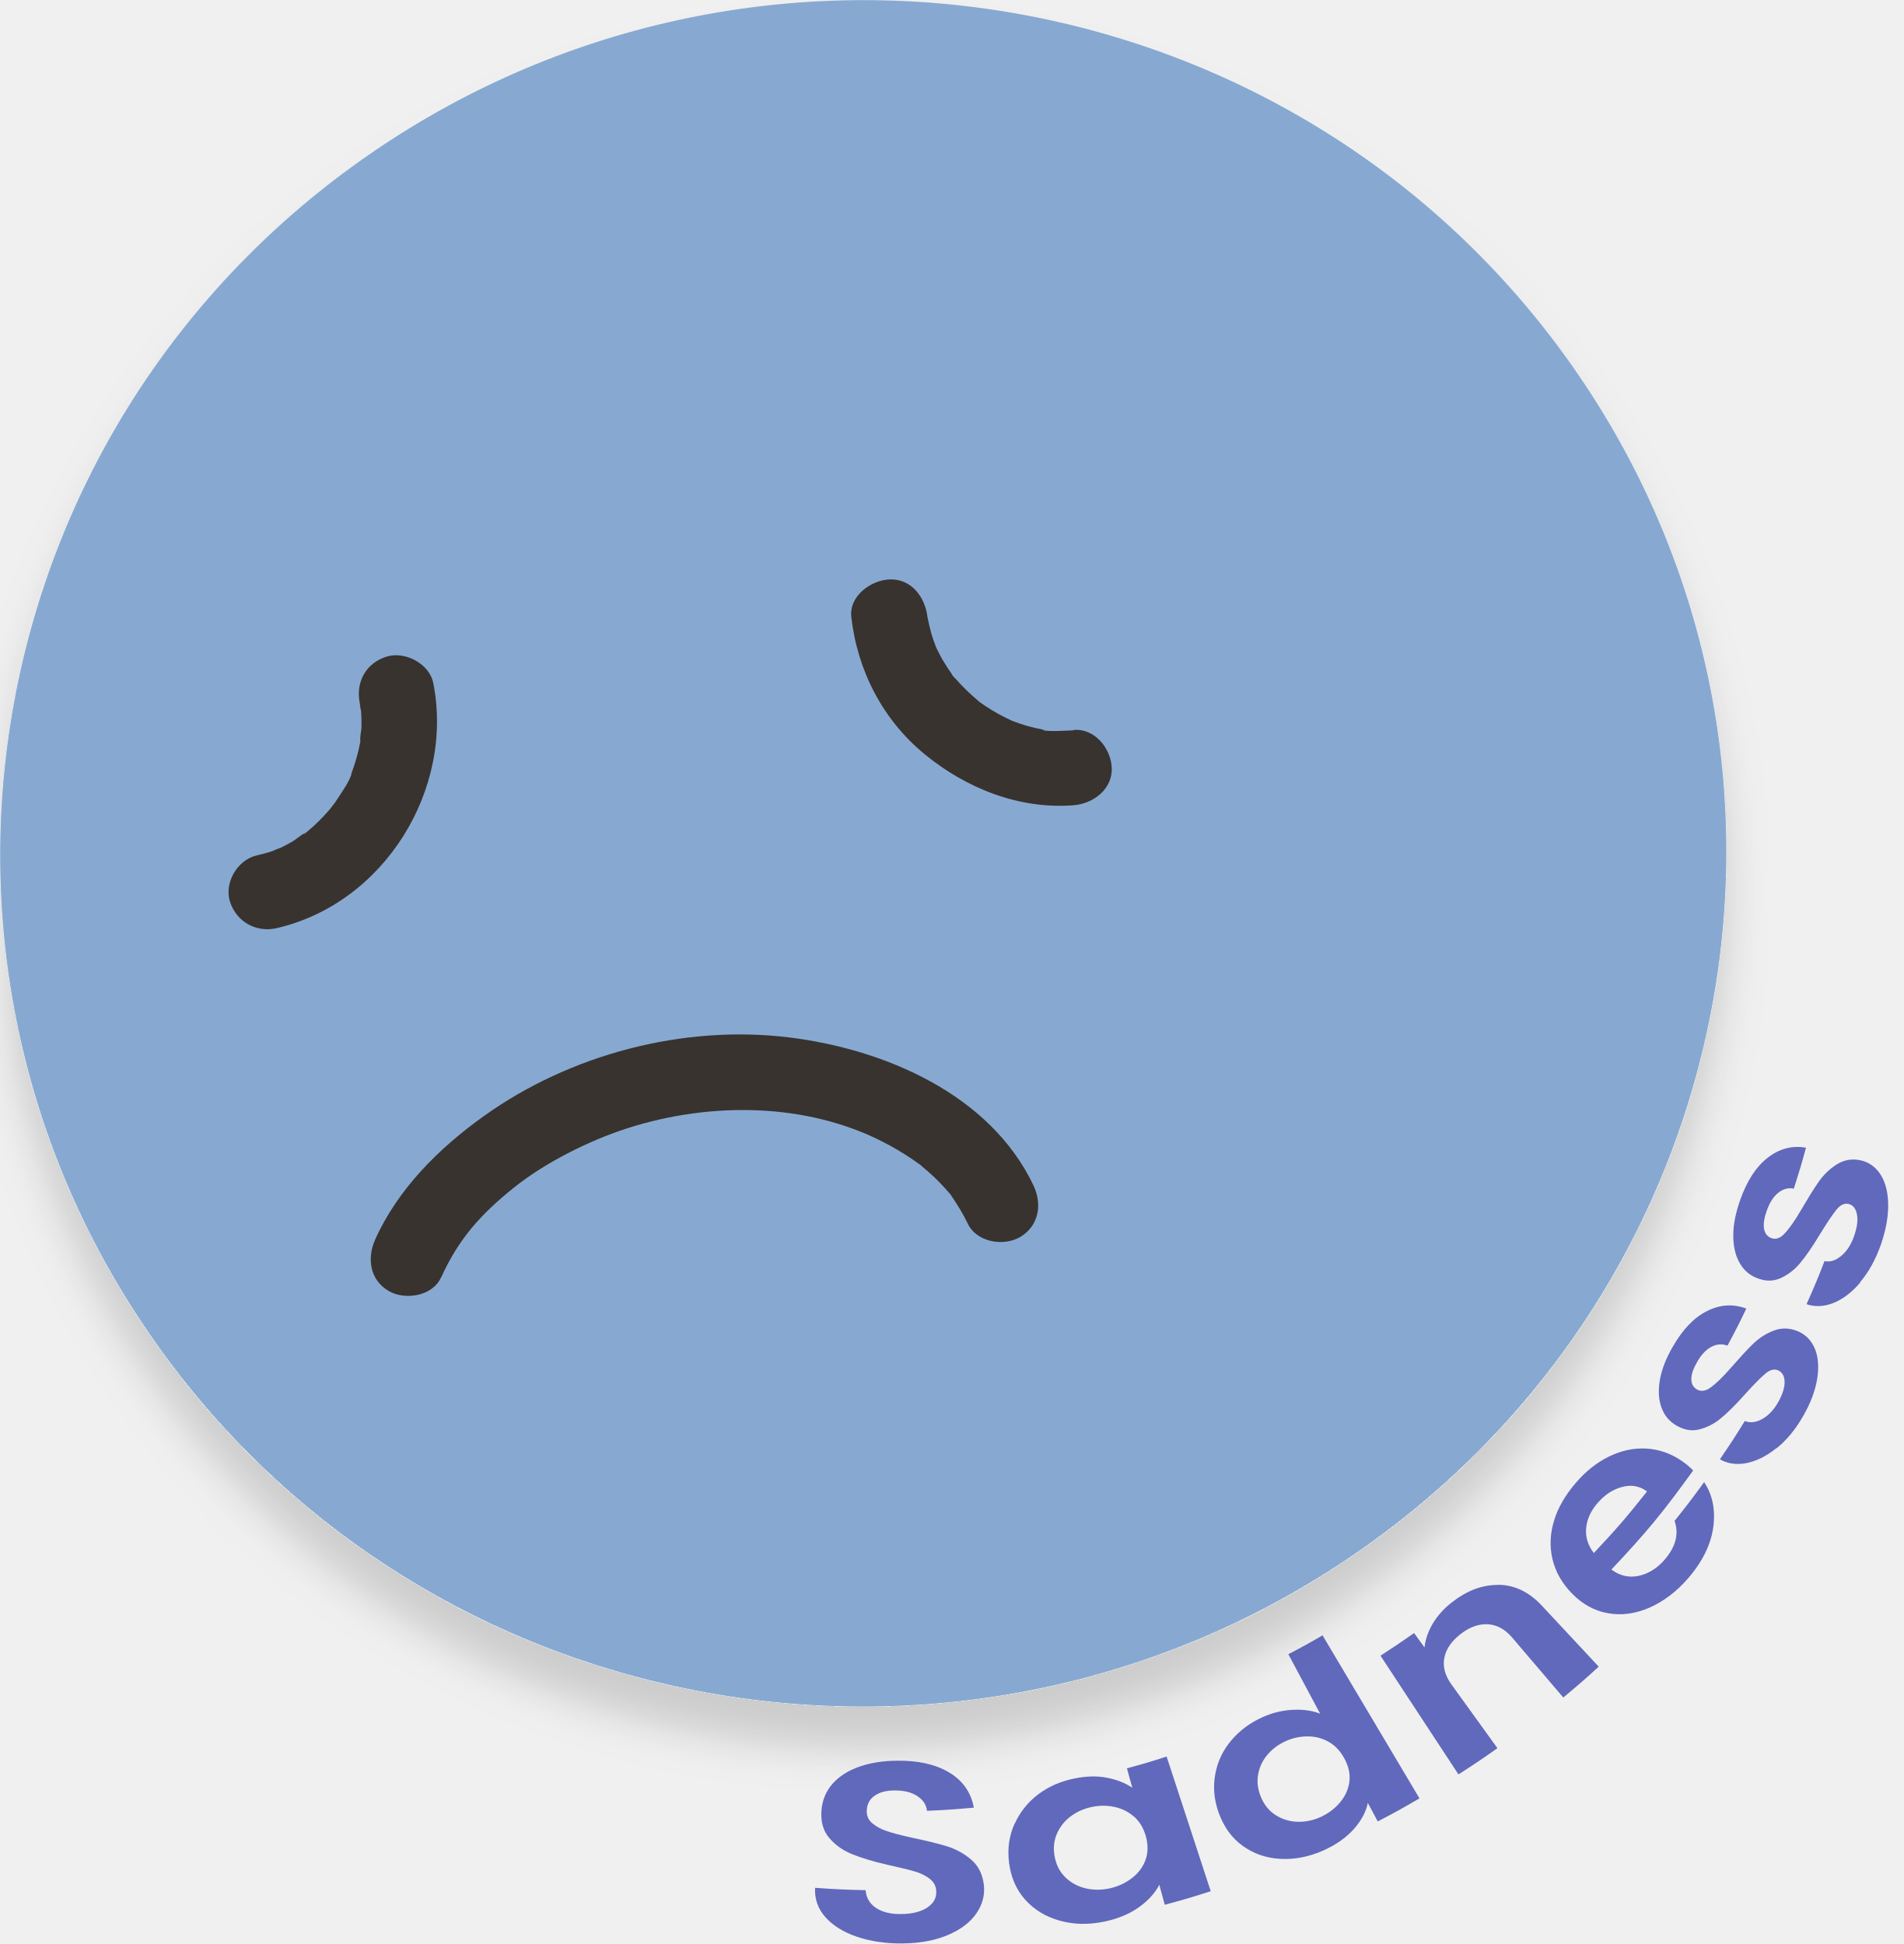
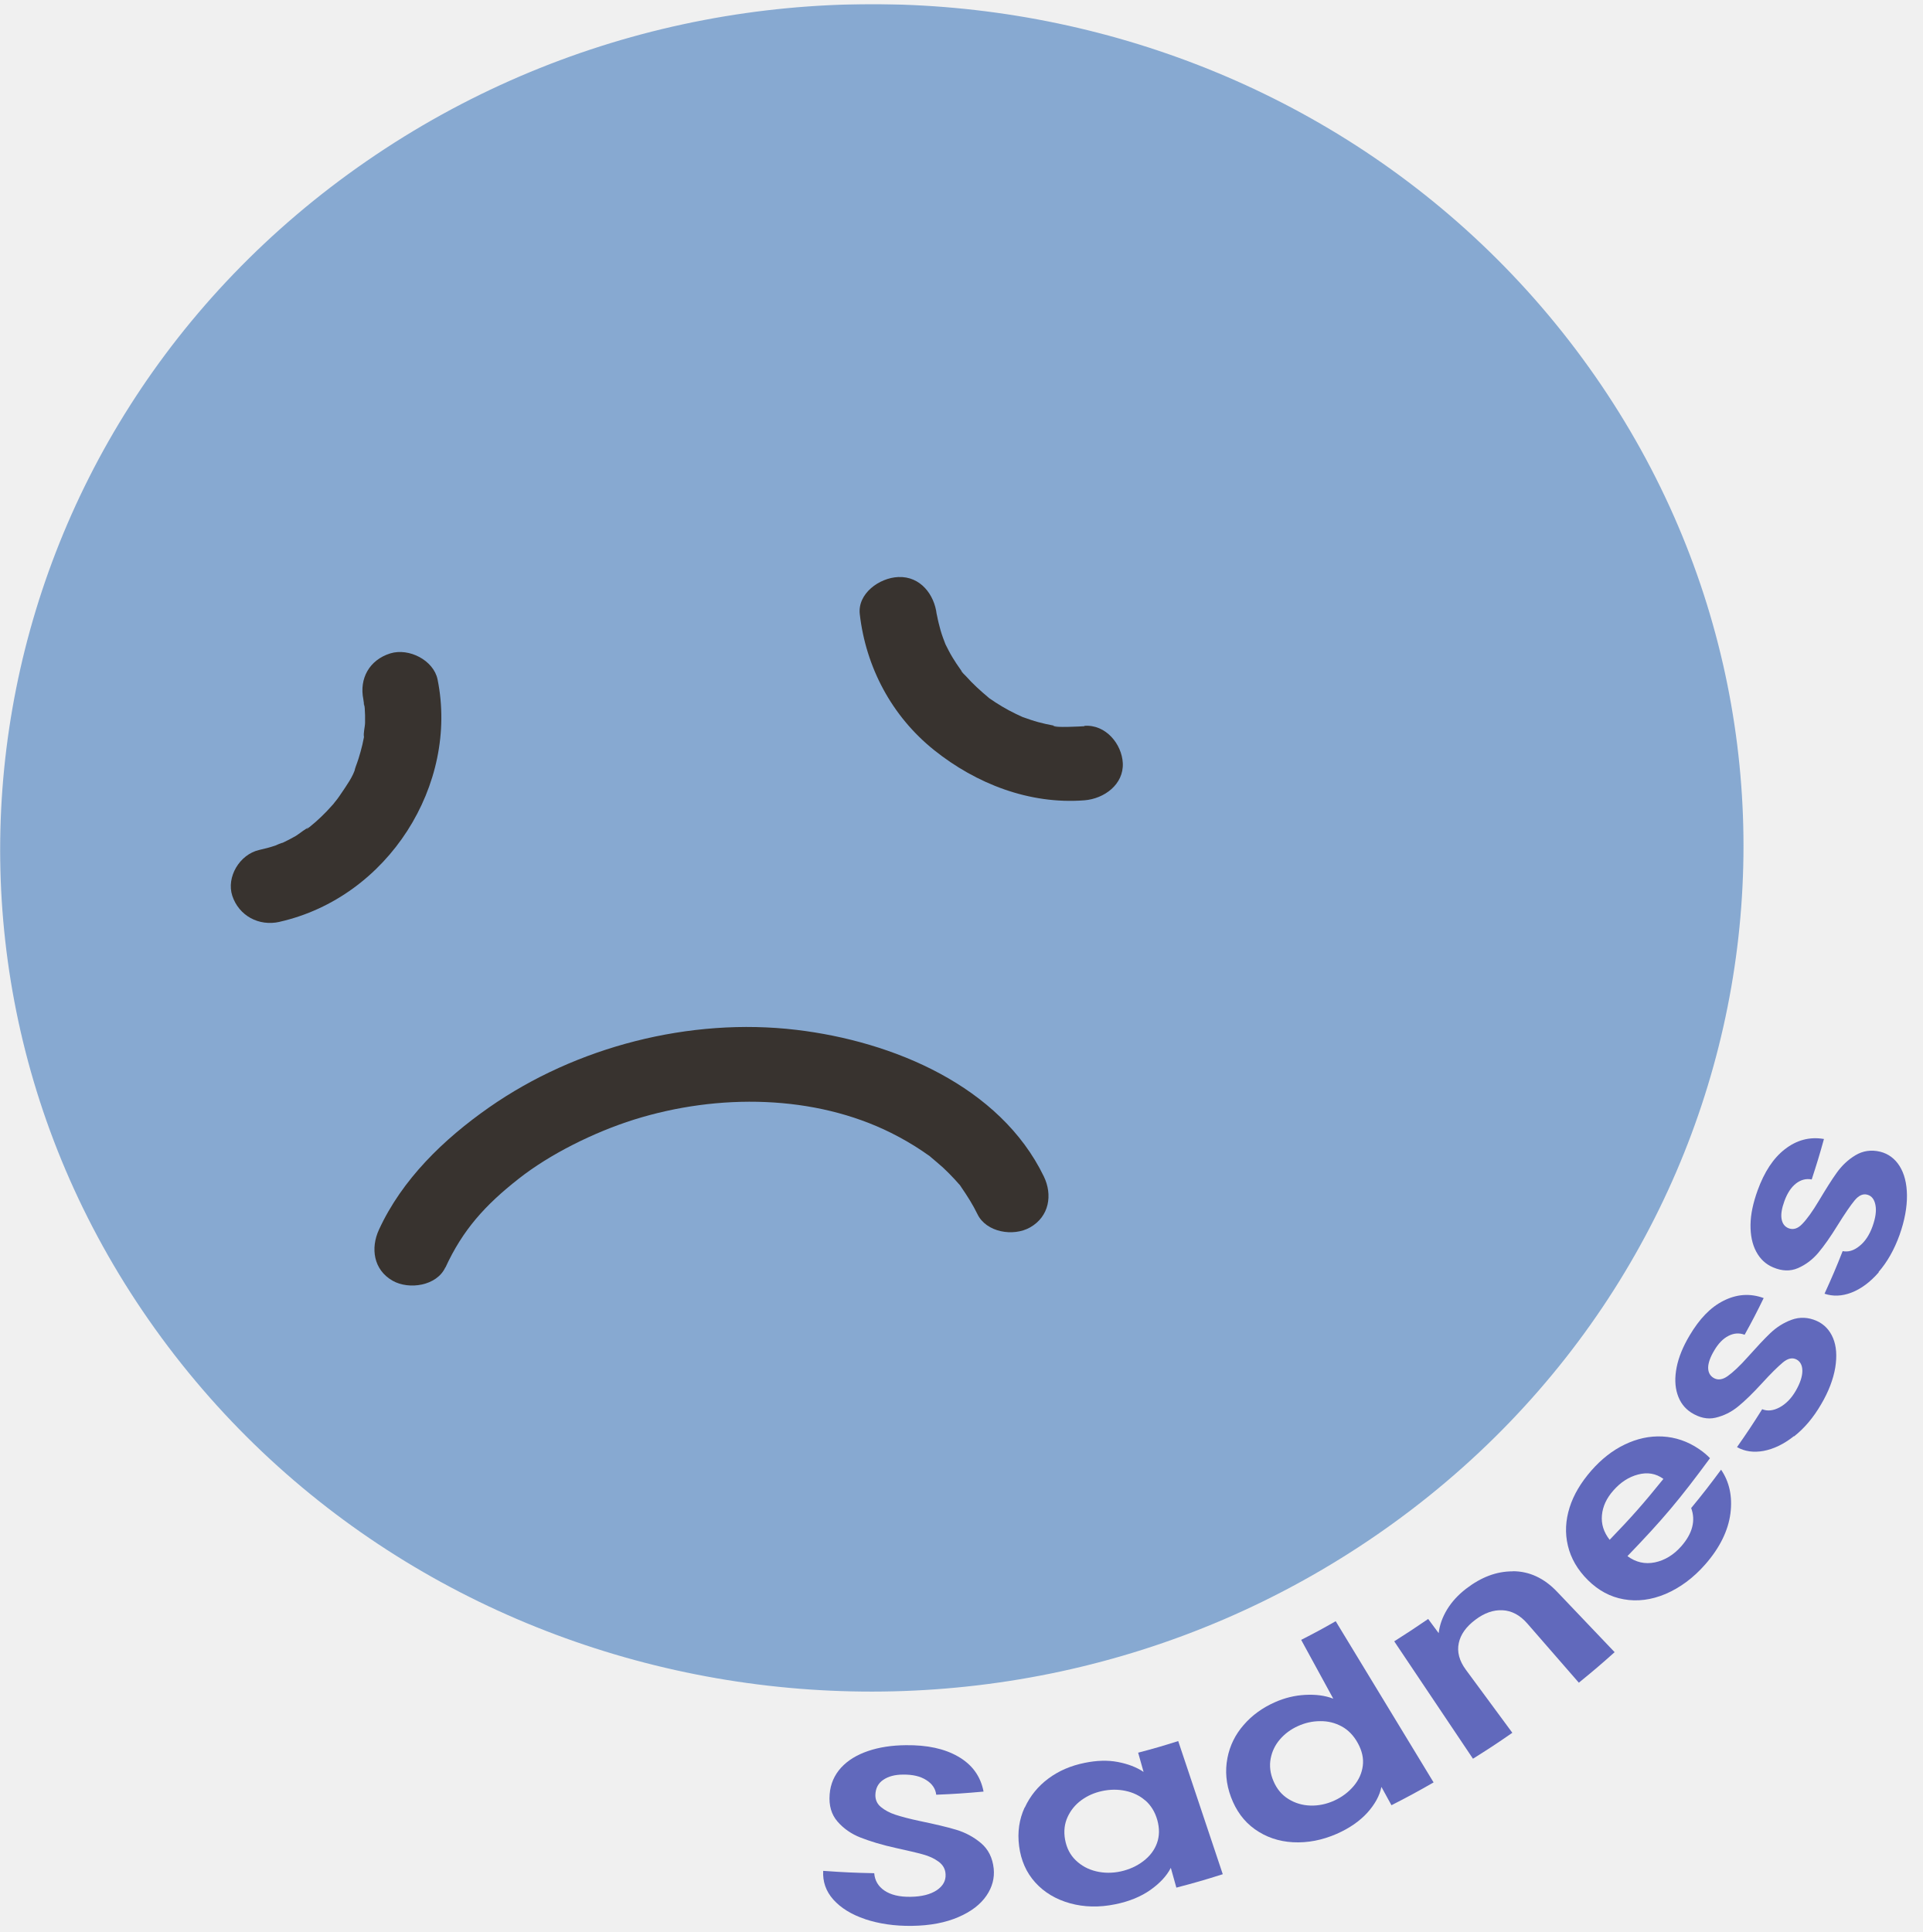
- <svg xmlns="http://www.w3.org/2000/svg" width="187" height="191" viewBox="0 0 187 191" fill="none">
-   <g id="Asset 30icon" clip-path="url(#clip0_384_993)">
+ <svg xmlns="http://www.w3.org/2000/svg" width="200" height="201" viewBox="0 0 200 201" fill="none">
+   <g id="Asset 30icon" clip-path="url(#clip0_489_861)">
    <g id="Layer_2-2">
-       <path id="Vector" d="M84.151 190.278C82.815 189.823 81.782 189.167 81.052 188.334C80.322 187.501 80.008 186.546 80.064 185.479C82.063 185.624 83.051 185.668 85.027 185.712C85.083 186.434 85.409 187.012 86.016 187.434C86.622 187.856 87.475 188.078 88.553 188.056C89.654 188.045 90.507 187.812 91.114 187.401C91.72 186.979 92.001 186.457 91.967 185.823C91.945 185.301 91.72 184.89 91.293 184.568C90.867 184.246 90.35 184.002 89.732 183.835C89.115 183.657 88.272 183.468 87.206 183.224C85.757 182.902 84.578 182.524 83.691 182.169C82.804 181.813 82.052 181.28 81.456 180.58C80.861 179.88 80.603 178.981 80.693 177.87C80.771 176.837 81.153 175.959 81.805 175.226C82.467 174.493 83.343 173.948 84.432 173.571C85.521 173.193 86.745 173.004 88.115 172.993C90.17 172.971 91.832 173.326 93.18 174.115C94.527 174.904 95.369 176.048 95.661 177.603C93.831 177.77 92.91 177.836 91.057 177.914C90.99 177.314 90.664 176.826 90.092 176.459C89.519 176.081 88.778 175.904 87.846 175.915C87.037 175.915 86.397 176.092 85.903 176.437C85.409 176.781 85.151 177.281 85.14 177.959C85.14 178.425 85.308 178.825 85.679 179.136C86.049 179.447 86.521 179.714 87.094 179.903C87.655 180.091 88.463 180.314 89.496 180.536C90.911 180.836 92.079 181.113 92.989 181.391C93.898 181.669 94.707 182.113 95.414 182.724C96.122 183.335 96.537 184.179 96.65 185.257C96.739 186.19 96.515 187.09 95.942 187.945C95.369 188.801 94.471 189.523 93.225 190.067C91.978 190.622 90.462 190.922 88.688 190.944C87.004 190.967 85.477 190.733 84.14 190.278H84.151Z" fill="#6169BC" />
-       <path id="Vector_2" d="M99.67 179.192C100.198 178.025 100.962 177.07 101.972 176.303C102.983 175.537 104.151 175.026 105.498 174.748C106.666 174.504 107.733 174.471 108.71 174.659C109.687 174.848 110.529 175.17 111.225 175.648C111.012 174.882 110.911 174.504 110.697 173.737C112.269 173.315 113.055 173.082 114.594 172.582C116.323 177.881 117.199 180.525 118.928 185.812C117.143 186.39 116.233 186.657 114.414 187.145C114.201 186.357 114.089 185.968 113.875 185.179C113.482 185.968 112.82 186.701 111.899 187.368C110.978 188.034 109.821 188.523 108.463 188.801C106.924 189.123 105.442 189.089 104.072 188.701C102.702 188.312 101.568 187.623 100.692 186.634C99.816 185.646 99.3 184.435 99.12 183.024C98.94 181.624 99.131 180.347 99.659 179.181L99.67 179.192ZM111.382 178.481C110.832 177.992 110.181 177.681 109.44 177.525C108.699 177.37 107.957 177.381 107.194 177.548C106.43 177.714 105.768 178.014 105.173 178.458C104.577 178.903 104.139 179.458 103.836 180.125C103.533 180.802 103.443 181.547 103.589 182.369C103.735 183.191 104.072 183.879 104.622 184.424C105.173 184.968 105.835 185.335 106.61 185.524C107.385 185.712 108.193 185.712 109.002 185.535C109.833 185.346 110.563 185.013 111.203 184.513C111.831 184.024 112.281 183.424 112.528 182.724C112.775 182.024 112.786 181.258 112.561 180.436C112.337 179.614 111.933 178.958 111.382 178.47V178.481Z" fill="#6169BC" />
-       <path id="Vector_3" d="M119.378 174.282C119.614 173.037 120.141 171.938 120.961 170.982C121.77 170.027 122.78 169.272 124.015 168.716C124.947 168.294 125.924 168.05 126.935 167.994C127.946 167.939 128.866 168.05 129.675 168.372C128.429 166.039 127.8 164.873 126.553 162.529C127.912 161.818 128.586 161.451 129.911 160.674C133.718 167.083 135.626 170.283 139.433 176.692C137.816 177.636 136.996 178.092 135.335 178.958C134.941 178.225 134.751 177.87 134.358 177.137C134.189 178.003 133.729 178.858 132.999 179.691C132.258 180.525 131.27 181.236 130.012 181.802C128.597 182.435 127.171 182.713 125.756 182.635C124.341 182.558 123.106 182.113 122.039 181.336C120.972 180.558 120.22 179.492 119.726 178.147C119.243 176.825 119.142 175.537 119.378 174.293V174.282ZM130.495 171.127C129.855 170.771 129.158 170.594 128.406 170.605C127.654 170.605 126.935 170.771 126.239 171.094C125.543 171.416 124.97 171.849 124.498 172.404C124.027 172.96 123.724 173.593 123.589 174.315C123.454 175.037 123.533 175.781 123.858 176.559C124.184 177.336 124.656 177.925 125.307 178.336C125.947 178.747 126.677 178.969 127.463 178.992C128.249 179.014 129.024 178.847 129.765 178.503C130.528 178.147 131.157 177.659 131.663 177.048C132.168 176.437 132.46 175.759 132.55 175.026C132.639 174.293 132.471 173.548 132.067 172.793C131.663 172.038 131.135 171.482 130.495 171.127Z" fill="#6169BC" />
-       <path id="Vector_4" d="M147.136 155.708C148.72 155.708 150.168 156.375 151.448 157.752C153.683 160.152 154.806 161.351 157.041 163.751C155.682 164.995 154.986 165.595 153.56 166.783C151.561 164.428 150.561 163.262 148.551 160.907C147.833 160.063 147.024 159.63 146.137 159.585C145.25 159.541 144.374 159.852 143.498 160.529C142.6 161.218 142.061 161.985 141.881 162.851C141.701 163.718 141.926 164.606 142.577 165.506C144.385 168.005 145.284 169.261 147.091 171.76C145.587 172.826 144.823 173.337 143.262 174.337C140.197 169.672 138.67 167.339 135.604 162.673C136.94 161.807 137.603 161.362 138.905 160.452C139.31 161.018 139.512 161.296 139.927 161.862C140.017 161.063 140.287 160.285 140.747 159.507C141.207 158.741 141.814 158.063 142.589 157.452C144.06 156.297 145.542 155.719 147.125 155.719L147.136 155.708Z" fill="#6169BC" />
-       <path id="Vector_5" d="M166.316 144.478C163.351 148.588 161.746 150.543 158.287 154.209C159.096 154.82 159.983 155.031 160.948 154.831C161.903 154.631 162.779 154.097 163.531 153.22C164.62 151.954 164.935 150.665 164.486 149.432C165.687 147.943 166.26 147.177 167.394 145.622C168.191 146.81 168.517 148.266 168.303 149.965C168.09 151.665 167.27 153.387 165.844 155.042C164.688 156.386 163.396 157.352 162.004 157.963C160.611 158.563 159.241 158.741 157.928 158.496C156.614 158.263 155.457 157.619 154.447 156.597C153.425 155.564 152.785 154.42 152.493 153.164C152.201 151.909 152.268 150.654 152.661 149.376C153.054 148.099 153.762 146.899 154.772 145.711C155.749 144.577 156.816 143.711 158.018 143.122C159.219 142.534 160.432 142.256 161.689 142.322C162.947 142.389 164.149 142.8 165.26 143.578C165.676 143.867 166.024 144.166 166.305 144.466L166.316 144.478ZM161.779 146.533C161.049 145.988 160.23 145.855 159.32 146.099C158.411 146.344 157.624 146.866 156.917 147.688C156.255 148.454 155.884 149.265 155.805 150.143C155.727 151.009 155.974 151.831 156.558 152.587C158.747 150.265 159.792 149.054 161.779 146.544V146.533Z" fill="#6169BC" />
-       <path id="Vector_6" d="M174.479 142.289C173.491 143.089 172.503 143.567 171.526 143.755C170.549 143.933 169.696 143.811 168.943 143.378C169.954 141.9 170.448 141.145 171.391 139.612C171.897 139.823 172.458 139.768 173.076 139.434C173.682 139.101 174.221 138.557 174.659 137.779C175.086 137.024 175.299 136.357 175.299 135.802C175.299 135.246 175.097 134.869 174.726 134.669C174.322 134.458 173.884 134.558 173.401 134.969C172.918 135.38 172.234 136.068 171.38 137.024C170.504 138.001 169.718 138.79 169.044 139.345C168.382 139.901 167.641 140.267 166.855 140.456C166.069 140.645 165.283 140.456 164.485 139.945C163.834 139.512 163.396 138.912 163.149 138.123C162.902 137.346 162.88 136.457 163.07 135.457C163.261 134.458 163.677 133.413 164.328 132.291C165.283 130.647 166.349 129.492 167.63 128.837C168.898 128.181 170.201 128.07 171.537 128.57C170.83 130.048 170.459 130.781 169.684 132.214C169.168 132.014 168.64 132.047 168.112 132.325C167.585 132.603 167.124 133.08 166.72 133.791C166.338 134.447 166.147 135.002 166.136 135.469C166.136 135.935 166.304 136.279 166.664 136.502C167.068 136.746 167.528 136.69 168.034 136.324C168.539 135.957 169.213 135.324 170.021 134.391C170.852 133.447 171.56 132.658 172.177 132.058C172.795 131.458 173.48 131.014 174.255 130.725C175.03 130.436 175.861 130.459 176.692 130.836C177.421 131.17 177.96 131.747 178.286 132.547C178.612 133.347 178.679 134.335 178.499 135.48C178.309 136.624 177.859 137.857 177.118 139.134C176.366 140.456 175.479 141.523 174.491 142.311L174.479 142.289Z" fill="#6169BC" />
-       <path id="Vector_7" d="M182.733 126.004C181.891 126.993 181.004 127.659 180.072 128.026C179.14 128.392 178.264 128.415 177.455 128.137C178.196 126.471 178.556 125.626 179.218 123.905C179.757 124.016 180.296 123.86 180.846 123.405C181.397 122.96 181.823 122.305 182.127 121.438C182.419 120.594 182.52 119.894 182.407 119.328C182.306 118.772 182.048 118.428 181.644 118.306C181.206 118.173 180.79 118.361 180.386 118.861C179.982 119.361 179.432 120.183 178.747 121.305C178.05 122.46 177.41 123.394 176.849 124.071C176.287 124.749 175.625 125.26 174.873 125.593C174.12 125.926 173.312 125.893 172.447 125.515C171.728 125.204 171.189 124.682 170.808 123.949C170.426 123.216 170.246 122.327 170.257 121.294C170.269 120.25 170.504 119.128 170.942 117.884C171.594 116.051 172.458 114.684 173.592 113.785C174.738 112.874 175.995 112.518 177.399 112.763C176.961 114.385 176.714 115.195 176.209 116.784C175.659 116.673 175.153 116.817 174.682 117.184C174.21 117.562 173.839 118.139 173.559 118.917C173.3 119.639 173.199 120.239 173.278 120.705C173.357 121.172 173.581 121.483 173.974 121.638C174.412 121.805 174.861 121.672 175.288 121.205C175.726 120.75 176.276 119.983 176.916 118.883C177.568 117.773 178.129 116.851 178.634 116.129C179.14 115.407 179.735 114.829 180.453 114.385C181.172 113.94 181.992 113.807 182.879 114.029C183.654 114.229 184.294 114.707 184.754 115.451C185.215 116.195 185.462 117.173 185.473 118.361C185.484 119.55 185.248 120.872 184.754 122.294C184.238 123.76 183.553 124.993 182.711 125.982L182.733 126.004Z" fill="#6169BC" />
-       <g id="Vector_8" opacity="0.6" filter="url(#filter0_d_384_993)">
-         <path d="M133.927 152.082C172.08 125.199 181.013 72.854 153.878 35.166C126.743 -2.523 73.817 -11.283 35.663 15.6C-2.49 42.482 -11.423 94.827 15.712 132.515C42.847 170.204 95.773 178.964 133.927 152.082Z" fill="#417ABD" />
-       </g>
-       <path id="Vector_9" d="M43.322 125.537C45.007 121.794 47.174 119.339 50.441 116.717C53.473 114.273 57.763 112.096 61.66 110.841C69.891 108.208 79.244 108.375 86.678 112.163C87.722 112.696 88.744 113.296 89.71 113.962C89.867 114.073 90.024 114.185 90.182 114.296C91.136 114.973 89.744 113.885 90.62 114.64C90.99 114.962 91.372 115.284 91.731 115.618C92.124 115.995 92.506 116.384 92.865 116.784C92.989 116.917 93.101 117.051 93.213 117.184C93.932 117.995 92.899 116.662 93.494 117.55C94.089 118.439 94.617 119.283 95.066 120.228C95.92 122.038 98.547 122.494 100.187 121.55C102.062 120.461 102.388 118.306 101.523 116.484C97.267 107.508 86.869 103.065 77.459 101.921C67.106 100.665 56.034 103.587 47.578 109.619C43.142 112.785 39.1 116.784 36.854 121.783C36.034 123.605 36.315 125.76 38.19 126.848C39.785 127.77 42.48 127.359 43.311 125.526L43.322 125.537Z" fill="#38332F" />
-       <path id="Vector_10" d="M105.476 71.75C105.195 71.772 102.478 71.928 102.444 71.706C103.017 71.783 103.107 71.794 102.691 71.728L102.444 71.683C102.197 71.639 101.95 71.583 101.703 71.528C101.209 71.417 100.726 71.284 100.243 71.117C100.007 71.039 99.772 70.95 99.525 70.861C98.694 70.573 100.277 71.217 99.48 70.85C99.019 70.639 98.57 70.417 98.121 70.173C97.672 69.928 97.245 69.662 96.818 69.384C96.605 69.24 96.403 69.095 96.189 68.951C95.482 68.44 96.807 69.484 96.144 68.906C95.37 68.24 94.629 67.562 93.966 66.796C93.82 66.629 93.55 66.418 93.483 66.218L93.753 66.573C93.652 66.44 93.55 66.307 93.45 66.162C93.157 65.751 92.888 65.329 92.63 64.896C92.371 64.463 92.158 64.019 91.933 63.563C91.619 62.952 92.124 64.074 91.967 63.641C91.877 63.407 91.787 63.174 91.709 62.941C91.54 62.463 91.406 61.986 91.293 61.497C91.237 61.252 91.181 61.008 91.136 60.764C90.957 59.797 91.192 61.397 91.103 60.63C90.889 58.709 89.542 56.831 87.363 56.931C85.522 57.009 83.388 58.575 83.624 60.63C84.219 65.874 86.712 70.739 90.856 74.127C94.932 77.46 100.108 79.537 105.465 79.115C107.407 78.96 109.305 77.526 109.204 75.416C109.114 73.538 107.553 71.55 105.465 71.717L105.476 71.75Z" fill="#38332F" />
-       <path id="Vector_11" d="M27.175 91.19C37.786 88.746 44.625 77.515 42.559 67.107C42.177 65.207 39.785 63.941 37.955 64.518C35.911 65.174 34.934 67.029 35.338 69.073C35.383 69.306 35.395 69.65 35.484 69.862C35.204 69.128 35.439 69.55 35.473 69.939C35.507 70.428 35.518 70.917 35.507 71.394C35.507 71.817 35.316 72.45 35.406 72.85L35.473 72.394C35.451 72.572 35.417 72.739 35.383 72.916C35.338 73.138 35.293 73.35 35.248 73.572C35.136 74.049 35.013 74.516 34.867 74.983C34.788 75.238 34.698 75.493 34.608 75.738C34.519 75.96 34.35 76.738 34.586 75.849C34.361 76.738 33.676 77.682 33.182 78.437C33.059 78.626 32.935 78.815 32.8 78.993C32.733 79.082 32.172 79.793 32.531 79.37C32.89 78.948 32.385 79.537 32.306 79.615C32.127 79.815 31.947 80.015 31.767 80.215C31.43 80.57 31.082 80.915 30.712 81.248C30.51 81.425 30.308 81.603 30.105 81.77C29.499 82.259 30.016 81.714 30.117 81.77C29.993 81.714 28.96 82.547 28.78 82.647C28.399 82.87 28.006 83.081 27.601 83.281C27.444 83.358 27.276 83.436 27.119 83.503L27.523 83.336C27.399 83.314 26.883 83.569 26.77 83.614C26.254 83.792 25.737 83.925 25.21 84.047C23.301 84.492 21.998 86.746 22.593 88.602C23.233 90.568 25.153 91.656 27.197 91.19H27.175Z" fill="#38332F" />
+       <path id="Vector" d="M90.002 199.664C88.573 199.187 87.468 198.501 86.687 197.629C85.907 196.756 85.57 195.756 85.63 194.639C87.768 194.791 88.825 194.837 90.939 194.884C90.999 195.64 91.347 196.245 91.996 196.687C92.644 197.129 93.557 197.361 94.71 197.338C95.887 197.326 96.799 197.082 97.448 196.652C98.097 196.21 98.397 195.663 98.361 195C98.337 194.453 98.097 194.023 97.64 193.686C97.184 193.348 96.631 193.092 95.971 192.918C95.31 192.732 94.409 192.534 93.269 192.278C91.719 191.941 90.458 191.545 89.51 191.173C88.561 190.801 87.756 190.242 87.12 189.51C86.483 188.777 86.207 187.835 86.303 186.671C86.387 185.59 86.795 184.671 87.492 183.903C88.2 183.135 89.137 182.565 90.302 182.17C91.467 181.774 92.776 181.577 94.241 181.565C96.439 181.542 98.217 181.914 99.658 182.74C101.099 183.566 102 184.764 102.312 186.392C100.354 186.567 99.37 186.637 97.388 186.718C97.316 186.09 96.968 185.578 96.355 185.194C95.743 184.799 94.95 184.613 93.953 184.624C93.088 184.624 92.404 184.81 91.876 185.171C91.347 185.532 91.071 186.055 91.059 186.765C91.059 187.253 91.239 187.672 91.635 187.997C92.032 188.323 92.536 188.602 93.148 188.8C93.749 188.998 94.614 189.23 95.719 189.463C97.232 189.777 98.481 190.068 99.454 190.359C100.426 190.65 101.291 191.115 102.048 191.755C102.804 192.394 103.249 193.278 103.369 194.407C103.465 195.384 103.225 196.326 102.612 197.222C102 198.117 101.039 198.873 99.706 199.443C98.373 200.025 96.751 200.339 94.854 200.362C93.052 200.386 91.419 200.141 89.99 199.664H90.002Z" fill="#6169BC" />
+       <path id="Vector_2" d="M106.599 188.056C107.164 186.834 107.98 185.834 109.061 185.031C110.142 184.229 111.391 183.694 112.832 183.403C114.081 183.147 115.222 183.112 116.267 183.31C117.312 183.508 118.213 183.845 118.957 184.345C118.729 183.542 118.621 183.147 118.393 182.344C120.074 181.902 120.915 181.658 122.56 181.135C124.41 186.683 125.347 189.452 127.196 194.988C125.287 195.593 124.314 195.872 122.368 196.384C122.14 195.558 122.02 195.151 121.792 194.325C121.371 195.151 120.663 195.919 119.678 196.617C118.693 197.315 117.456 197.827 116.003 198.117C114.358 198.455 112.772 198.42 111.307 198.013C109.842 197.606 108.629 196.884 107.692 195.849C106.755 194.814 106.203 193.546 106.011 192.069C105.819 190.603 106.023 189.265 106.587 188.044L106.599 188.056ZM119.126 187.311C118.537 186.799 117.841 186.474 117.048 186.311C116.255 186.148 115.463 186.16 114.646 186.334C113.829 186.509 113.121 186.823 112.484 187.288C111.848 187.753 111.379 188.335 111.055 189.033C110.731 189.742 110.635 190.522 110.791 191.382C110.947 192.243 111.307 192.964 111.896 193.534C112.484 194.104 113.193 194.488 114.021 194.686C114.85 194.884 115.715 194.884 116.579 194.698C117.468 194.5 118.249 194.151 118.933 193.627C119.606 193.116 120.086 192.487 120.351 191.755C120.615 191.022 120.627 190.219 120.387 189.358C120.146 188.498 119.714 187.811 119.126 187.3V187.311Z" fill="#6169BC" />
+       <path id="Vector_3" d="M127.677 182.914C127.929 181.612 128.493 180.46 129.37 179.46C130.235 178.459 131.316 177.668 132.637 177.087C133.634 176.645 134.679 176.389 135.759 176.331C136.84 176.272 137.825 176.389 138.69 176.726C137.357 174.283 136.684 173.062 135.351 170.608C136.804 169.863 137.525 169.479 138.942 168.665C143.013 175.377 145.055 178.727 149.126 185.438C147.397 186.427 146.52 186.904 144.743 187.811C144.322 187.044 144.118 186.671 143.698 185.904C143.518 186.811 143.025 187.707 142.245 188.579C141.452 189.451 140.395 190.196 139.05 190.789C137.537 191.452 136.012 191.743 134.498 191.662C132.985 191.58 131.664 191.115 130.523 190.301C129.382 189.486 128.578 188.37 128.049 186.962C127.533 185.578 127.425 184.229 127.677 182.926V182.914ZM139.567 179.611C138.882 179.239 138.137 179.053 137.333 179.064C136.528 179.064 135.759 179.239 135.015 179.576C134.27 179.913 133.658 180.367 133.153 180.949C132.649 181.53 132.325 182.193 132.18 182.949C132.036 183.705 132.12 184.485 132.469 185.299C132.817 186.113 133.321 186.73 134.018 187.16C134.703 187.59 135.483 187.823 136.324 187.846C137.165 187.87 137.993 187.695 138.786 187.334C139.603 186.962 140.275 186.45 140.816 185.811C141.356 185.171 141.668 184.461 141.764 183.694C141.86 182.926 141.68 182.147 141.248 181.356C140.816 180.565 140.251 179.983 139.567 179.611Z" fill="#6169BC" />
+       <path id="Vector_4" d="M157.365 163.466C159.058 163.466 160.608 164.164 161.977 165.606C164.367 168.118 165.568 169.375 167.958 171.887C166.504 173.19 165.76 173.818 164.235 175.063C162.097 172.597 161.028 171.375 158.878 168.909C158.109 168.025 157.245 167.572 156.296 167.525C155.347 167.479 154.41 167.804 153.474 168.514C152.513 169.235 151.936 170.038 151.744 170.945C151.552 171.852 151.792 172.783 152.489 173.725C154.422 176.342 155.383 177.657 157.317 180.274C155.708 181.391 154.891 181.926 153.221 182.972C149.943 178.087 148.309 175.644 145.031 170.759C146.46 169.852 147.169 169.386 148.562 168.433C148.994 169.026 149.21 169.317 149.655 169.91C149.751 169.072 150.039 168.258 150.531 167.444C151.024 166.641 151.672 165.932 152.501 165.292C154.074 164.082 155.659 163.477 157.353 163.477L157.365 163.466Z" fill="#6169BC" />
+       <path id="Vector_5" d="M177.878 151.706C174.707 156.01 172.99 158.057 169.291 161.895C170.155 162.535 171.104 162.756 172.137 162.547C173.158 162.337 174.095 161.779 174.899 160.86C176.064 159.534 176.401 158.185 175.92 156.894C177.205 155.335 177.818 154.532 179.031 152.904C179.883 154.148 180.232 155.672 180.004 157.452C179.775 159.232 178.899 161.035 177.373 162.768C176.136 164.175 174.755 165.187 173.266 165.827C171.777 166.455 170.312 166.641 168.906 166.385C167.501 166.141 166.264 165.466 165.183 164.396C164.09 163.314 163.406 162.116 163.094 160.802C162.781 159.488 162.853 158.173 163.274 156.835C163.694 155.498 164.451 154.242 165.532 152.997C166.577 151.81 167.717 150.903 169.002 150.287C170.288 149.67 171.585 149.379 172.93 149.449C174.275 149.519 175.56 149.949 176.749 150.764C177.193 151.066 177.566 151.38 177.866 151.694L177.878 151.706ZM173.026 153.858C172.245 153.288 171.368 153.148 170.396 153.404C169.423 153.66 168.582 154.207 167.826 155.067C167.117 155.87 166.721 156.719 166.637 157.638C166.552 158.545 166.817 159.406 167.441 160.197C169.783 157.766 170.9 156.498 173.026 153.869V153.858Z" fill="#6169BC" />
+       <path id="Vector_6" d="M186.609 149.414C185.552 150.252 184.495 150.752 183.45 150.95C182.406 151.136 181.493 151.008 180.688 150.554C181.769 149.007 182.297 148.216 183.306 146.611C183.847 146.832 184.447 146.774 185.108 146.425C185.756 146.076 186.333 145.506 186.801 144.692C187.257 143.901 187.486 143.203 187.486 142.621C187.486 142.04 187.27 141.644 186.873 141.435C186.441 141.214 185.972 141.318 185.456 141.749C184.94 142.179 184.207 142.9 183.294 143.901C182.357 144.924 181.517 145.75 180.796 146.332C180.088 146.913 179.295 147.297 178.454 147.495C177.614 147.693 176.773 147.495 175.92 146.96C175.224 146.506 174.755 145.878 174.491 145.052C174.227 144.238 174.203 143.307 174.407 142.261C174.611 141.214 175.055 140.12 175.752 138.946C176.773 137.224 177.914 136.014 179.283 135.328C180.64 134.642 182.033 134.525 183.462 135.049C182.706 136.596 182.309 137.364 181.481 138.864C180.928 138.655 180.364 138.69 179.799 138.98C179.235 139.271 178.743 139.771 178.31 140.516C177.902 141.202 177.698 141.784 177.686 142.272C177.686 142.761 177.866 143.121 178.25 143.354C178.682 143.61 179.175 143.552 179.715 143.168C180.256 142.784 180.976 142.121 181.841 141.144C182.73 140.155 183.486 139.329 184.147 138.701C184.807 138.073 185.54 137.608 186.369 137.305C187.197 137.003 188.086 137.026 188.975 137.422C189.756 137.771 190.332 138.376 190.68 139.213C191.029 140.051 191.101 141.086 190.908 142.284C190.704 143.482 190.224 144.773 189.431 146.111C188.627 147.495 187.678 148.612 186.621 149.438L186.609 149.414Z" fill="#6169BC" />
+       <path id="Vector_7" d="M195.436 132.362C194.536 133.397 193.587 134.095 192.59 134.479C191.593 134.863 190.656 134.886 189.792 134.595C190.584 132.85 190.969 131.966 191.677 130.163C192.254 130.28 192.83 130.117 193.419 129.64C194.007 129.175 194.463 128.488 194.788 127.581C195.1 126.697 195.208 125.964 195.088 125.371C194.98 124.789 194.704 124.429 194.271 124.301C193.803 124.161 193.359 124.359 192.926 124.882C192.494 125.406 191.905 126.267 191.173 127.442C190.428 128.651 189.744 129.628 189.143 130.338C188.543 131.047 187.834 131.582 187.029 131.931C186.225 132.28 185.36 132.246 184.435 131.85C183.667 131.524 183.09 130.978 182.682 130.21C182.273 129.442 182.081 128.512 182.093 127.43C182.105 126.336 182.358 125.162 182.826 123.859C183.522 121.94 184.447 120.509 185.66 119.567C186.885 118.613 188.23 118.241 189.732 118.497C189.263 120.195 188.999 121.044 188.459 122.707C187.87 122.591 187.33 122.742 186.825 123.126C186.321 123.522 185.924 124.126 185.624 124.941C185.348 125.697 185.24 126.325 185.324 126.813C185.408 127.302 185.648 127.628 186.069 127.79C186.537 127.965 187.017 127.825 187.474 127.337C187.942 126.86 188.531 126.057 189.215 124.906C189.912 123.743 190.512 122.777 191.053 122.021C191.593 121.265 192.23 120.66 192.998 120.195C193.767 119.73 194.644 119.59 195.592 119.823C196.421 120.032 197.106 120.532 197.598 121.311C198.09 122.091 198.355 123.114 198.367 124.359C198.379 125.604 198.126 126.988 197.598 128.477C197.046 130.012 196.313 131.303 195.412 132.339L195.436 132.362Z" fill="#6169BC" />
+       <path id="Vector_8" opacity="0.6" d="M143.237 159.668C184.043 131.519 193.597 76.707 164.575 37.243C135.554 -2.221 78.948 -11.394 38.142 16.755C-2.663 44.904 -12.217 99.716 16.804 139.18C45.826 178.644 102.432 187.817 143.237 159.668Z" fill="#417ABD" />
+       <path id="Vector_9" d="M46.334 131.873C48.135 127.953 50.453 125.383 53.948 122.638C57.191 120.078 61.779 117.799 65.946 116.484C74.749 113.727 84.753 113.902 92.704 117.868C93.821 118.427 94.914 119.055 95.947 119.753C96.115 119.869 96.283 119.985 96.451 120.102C97.472 120.811 95.983 119.671 96.919 120.462C97.316 120.8 97.724 121.137 98.108 121.486C98.529 121.881 98.937 122.289 99.321 122.707C99.453 122.847 99.573 122.986 99.694 123.126C100.462 123.975 99.357 122.579 99.994 123.51C100.63 124.44 101.195 125.324 101.675 126.313C102.588 128.209 105.398 128.686 107.152 127.697C109.157 126.557 109.506 124.301 108.581 122.393C104.029 112.995 92.908 108.342 82.844 107.144C71.771 105.829 59.929 108.889 50.886 115.205C46.142 118.52 41.818 122.707 39.416 127.942C38.539 129.849 38.84 132.106 40.845 133.246C42.551 134.211 45.433 133.781 46.322 131.862L46.334 131.873Z" fill="#38332F" />
+       <path id="Vector_10" d="M112.808 75.551C112.508 75.575 109.602 75.737 109.566 75.505C110.178 75.586 110.274 75.598 109.83 75.528L109.566 75.481C109.301 75.435 109.037 75.377 108.773 75.319C108.245 75.202 107.728 75.063 107.212 74.888C106.96 74.807 106.707 74.714 106.443 74.621C105.554 74.318 107.248 74.993 106.395 74.609C105.903 74.388 105.422 74.156 104.942 73.9C104.461 73.644 104.005 73.365 103.549 73.074C103.321 72.922 103.104 72.771 102.876 72.62C102.12 72.085 103.537 73.178 102.828 72.573C101.999 71.876 101.207 71.166 100.498 70.364C100.342 70.189 100.054 69.968 99.982 69.759L100.27 70.131C100.162 69.991 100.054 69.852 99.946 69.7C99.633 69.27 99.345 68.828 99.069 68.374C98.793 67.921 98.565 67.456 98.324 66.979C97.988 66.339 98.529 67.514 98.361 67.06C98.264 66.816 98.168 66.571 98.084 66.327C97.904 65.827 97.76 65.327 97.64 64.815C97.58 64.559 97.52 64.303 97.472 64.047C97.28 63.035 97.532 64.71 97.436 63.908C97.207 61.895 95.766 59.93 93.436 60.034C91.467 60.116 89.185 61.756 89.437 63.908C90.074 69.398 92.74 74.493 97.171 78.041C101.531 81.53 107.068 83.705 112.796 83.263C114.874 83.1 116.904 81.6 116.796 79.39C116.7 77.424 115.03 75.342 112.796 75.516L112.808 75.551Z" fill="#38332F" />
+       <path id="Vector_11" d="M29.064 95.907C40.413 93.348 47.727 81.588 45.517 70.689C45.109 68.7 42.551 67.374 40.593 67.979C38.407 68.665 37.363 70.608 37.795 72.748C37.843 72.992 37.855 73.353 37.951 73.574C37.651 72.806 37.903 73.248 37.939 73.655C37.975 74.167 37.987 74.679 37.975 75.179C37.975 75.621 37.771 76.284 37.867 76.703L37.939 76.226C37.915 76.412 37.879 76.587 37.843 76.773C37.795 77.005 37.747 77.226 37.699 77.459C37.579 77.959 37.447 78.448 37.291 78.936C37.206 79.204 37.11 79.471 37.014 79.727C36.918 79.96 36.738 80.774 36.99 79.844C36.75 80.774 36.017 81.763 35.489 82.554C35.357 82.751 35.225 82.949 35.081 83.135C35.009 83.228 34.408 83.973 34.792 83.531C35.177 83.089 34.636 83.705 34.552 83.787C34.36 83.996 34.168 84.206 33.976 84.415C33.616 84.787 33.243 85.148 32.847 85.497C32.631 85.683 32.415 85.869 32.198 86.043C31.55 86.555 32.102 85.985 32.21 86.043C32.078 85.985 30.973 86.858 30.781 86.962C30.373 87.195 29.953 87.416 29.52 87.625C29.352 87.707 29.172 87.788 29.004 87.858L29.436 87.683C29.304 87.66 28.752 87.928 28.631 87.974C28.079 88.16 27.527 88.3 26.962 88.428C24.92 88.893 23.527 91.254 24.164 93.197C24.848 95.256 26.902 96.396 29.088 95.907H29.064Z" fill="#38332F" />
    </g>
  </g>
  <defs>
-     <filter id="filter0_d_384_993" x="-3.984" y="0.012" width="177.559" height="175.656" filterUnits="userSpaceOnUse" color-interpolation-filters="sRGB">
-       <feFlood flood-opacity="0" result="BackgroundImageFix" />
-       <feColorMatrix in="SourceAlpha" type="matrix" values="0 0 0 0 0 0 0 0 0 0 0 0 0 0 0 0 0 0 127 0" result="hardAlpha" />
-       <feOffset dy="4" />
-       <feGaussianBlur stdDeviation="2" />
-       <feComposite in2="hardAlpha" operator="out" />
-       <feColorMatrix type="matrix" values="0 0 0 0 0 0 0 0 0 0 0 0 0 0 0 0 0 0 0.25 0" />
-       <feBlend mode="normal" in2="BackgroundImageFix" result="effect1_dropShadow_384_993" />
-       <feBlend mode="normal" in="SourceGraphic" in2="effect1_dropShadow_384_993" result="shape" />
-     </filter>
-     <clipPath id="clip0_384_993">
-       <rect width="187" height="191" fill="white" />
+     <clipPath id="clip0_489_861">
+       <rect width="200" height="200" fill="white" transform="translate(0 0.420471)" />
    </clipPath>
  </defs>
</svg>
